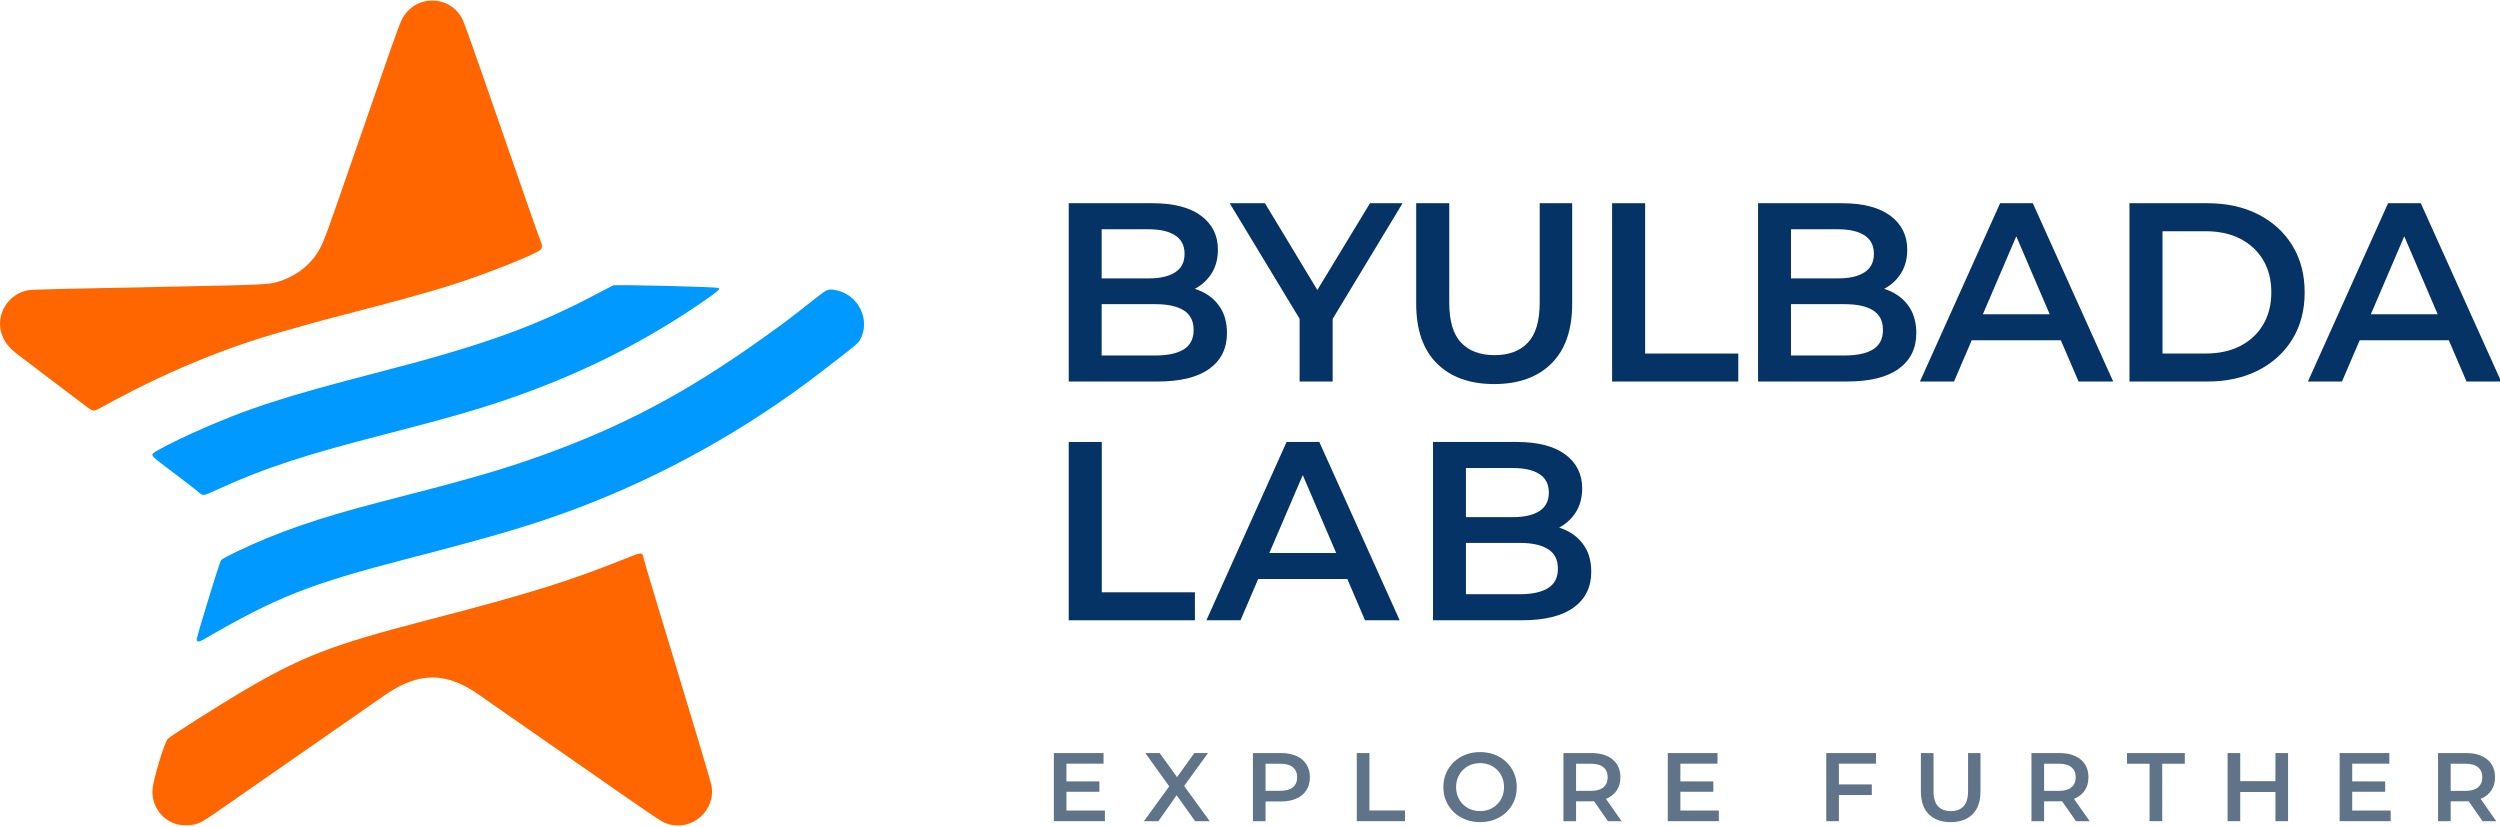
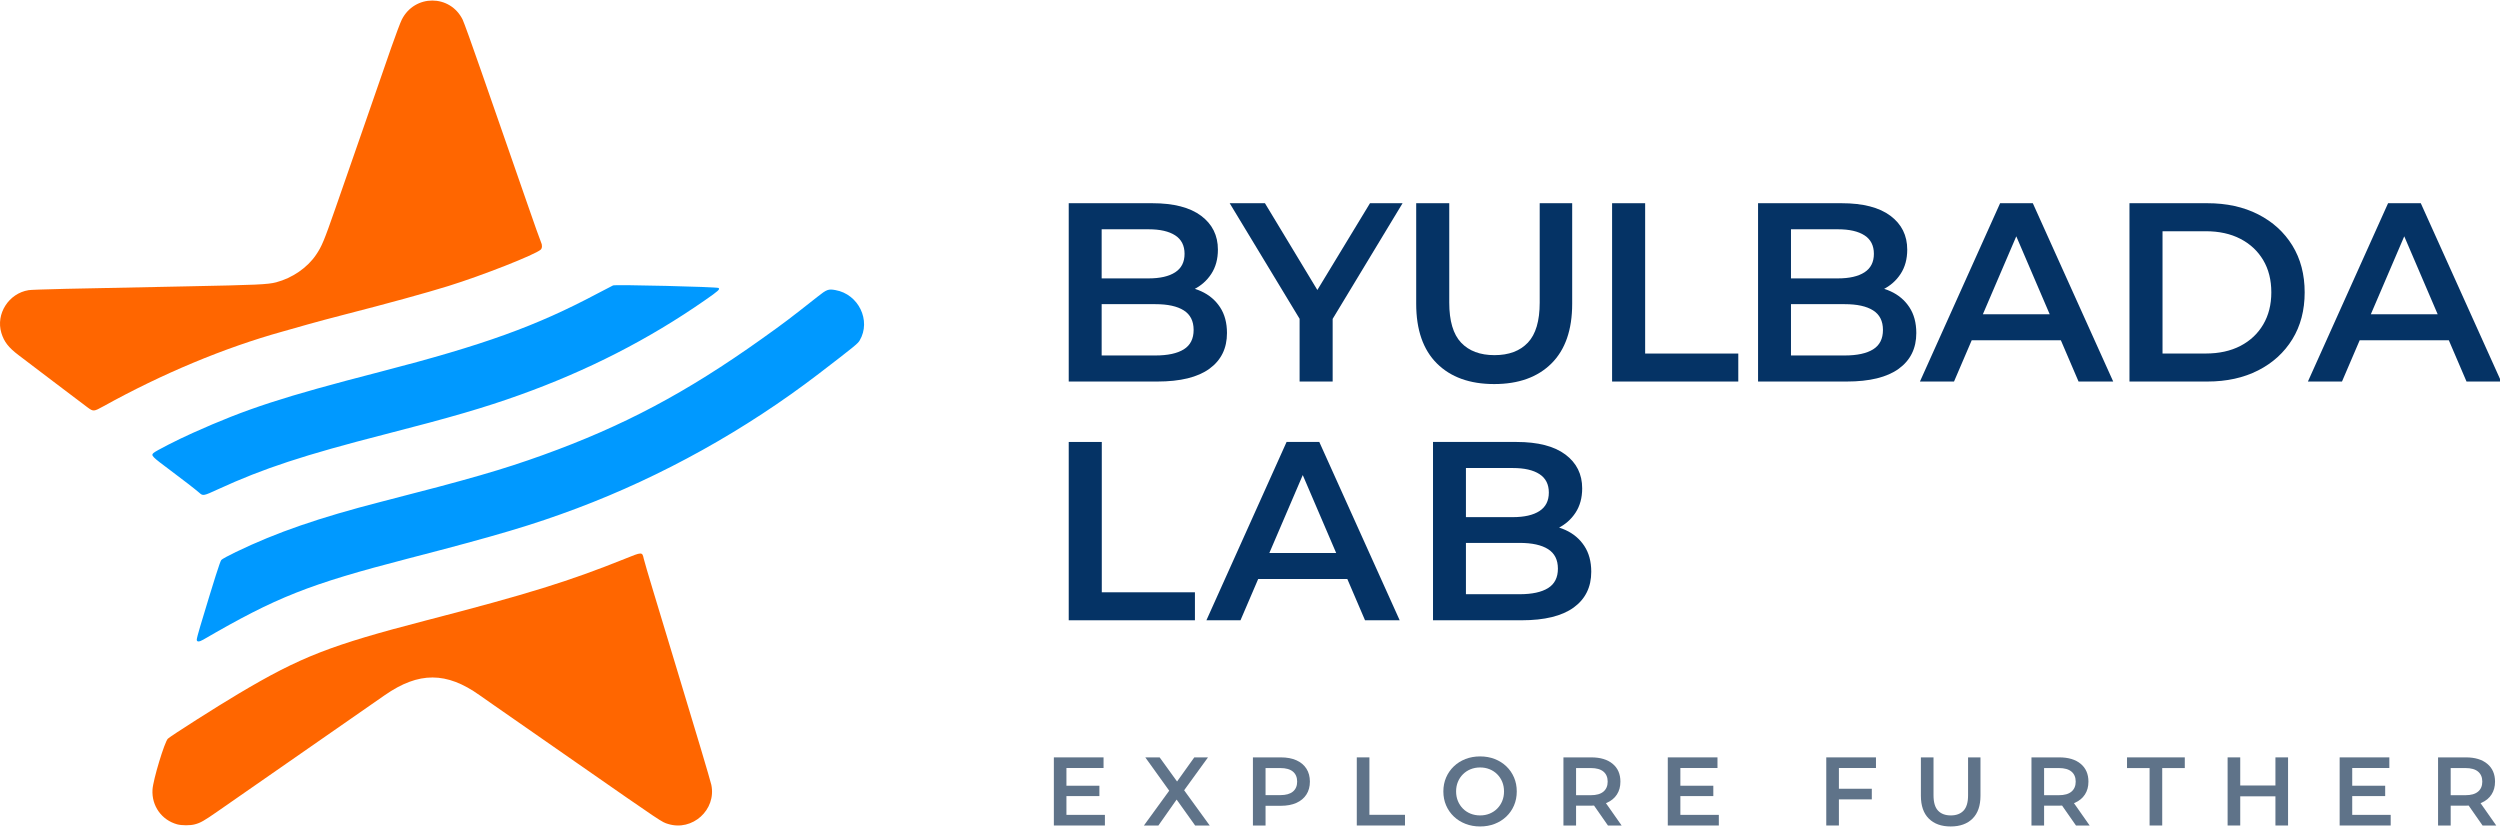
<svg xmlns="http://www.w3.org/2000/svg" viewBox="0 0 1256.18 414.51" width="1256" height="415" role="img" aria-label="BYULBADA LAB">
  <g transform="translate(-39.3962,-28.7216) scale(0.378787)">
    <path d="M339.0,1168.6C318.4,1162.9 305.0,1144.1 306.3,1122.6C307.0,1109.8 322.3,1059.2 326.7,1055.0C330.4,1051.4 392.5,1011.9 420.5,995.3C502.9,946.3 542.3,931.0 670.0,897.9C804.3,863.1 858.7,846.2 932.6,816.5C956.1,807.0 955.9,807.0 958.0,816.4C958.6,819.1 964.2,838.4 970.6,859.4C988.1,917.3 997.6,948.9 1003.0,966.5C1026.5,1043.8 1046.4,1110.5 1047.6,1116.2C1054.5,1149.3 1022.5,1178.2 990.2,1168.1C981.7,1165.5 984.5,1167.4 870.0,1087.7C813.1,1048.1 762.9,1013.2 758.5,1010.1C754.1,1007.1 746.0,1001.4 740.5,997.5C696.3,966.0 659.6,965.9 614.5,997.2C602.8,1005.3 414.9,1136.0 392.0,1151.9C374.9,1163.8 369.9,1166.7 362.5,1168.6C356.4,1170.3 345.0,1170.2 339.0,1168.6ZM220.1,615.5C216.7,613.0 196.1,597.4 174.2,580.8C152.4,564.2 131.8,548.6 128.5,546.1C115.3,536.1 109.4,528.5 105.8,516.7C98.2,491.5 115.6,464.2 142.0,460.0C147.9,459.1 197.8,457.9 350.0,455.0C445.8,453.1 458.9,452.5 470.3,449.6C491.8,443.9 511.6,430.3 523.2,413.2C530.9,401.9 533.9,394.6 549.1,351.0C556.8,328.7 574.2,278.8 587.7,240.0C601.1,201.2 617.0,155.5 622.9,138.5C628.9,121.4 635.2,104.6 637.0,101.1C654.0,67.4 701.0,67.4 717.7,101.1C719.4,104.6 730.4,134.9 742.0,168.5C753.6,202.1 768.1,243.7 774.2,261.0C780.2,278.3 793.0,315.2 802.7,343.0C812.3,370.8 820.8,394.7 821.6,396.2C823.5,399.9 823.4,404.4 821.2,406.3C813.9,412.9 743.7,440.6 698.5,454.6C670.3,463.4 616.4,478.2 562.5,492.0C544.9,496.5 522.2,502.6 512.0,505.5C501.8,508.4 486.8,512.7 478.5,515.0C401.6,536.4 319.5,570.7 241.5,613.9C228.3,621.2 227.9,621.2 220.1,615.5Z" fill="#ff6600" />
    <path d="M365.0,923.6C365.0,922.3 367.0,914.5 369.5,906.3C388.6,842.8 395.9,819.8 397.6,817.9C398.6,816.7 407.4,811.9 417.0,807.3C471.2,781.2 526.8,762.0 610.0,740.6C727.5,710.5 770.7,698.0 824.0,678.8C930.8,640.3 1014.0,596.2 1114.5,524.6C1145.5,502.5 1150.7,498.5 1188.5,468.7C1200.7,459.0 1202.9,458.2 1212.2,459.9C1242.9,465.3 1259.9,500.4 1244.4,526.7C1241.9,531.0 1237.4,534.6 1190.0,571.0C1092.7,645.5 982.4,706.9 869.1,749.5C811.1,771.3 764.1,785.3 645.5,816.0C513.5,850.2 470.9,867.1 373.5,923.7C368.1,926.8 365.0,926.8 365.0,923.6ZM368.3,728.7C363.5,724.5 346.1,711.0 330.5,699.4C305.3,680.6 304.1,679.4 307.6,676.0C310.3,673.4 339.3,658.5 359.5,649.5C431.4,617.2 478.3,601.9 609.5,568.0C746.3,532.6 815.2,507.7 896.3,464.6C906.9,459.0 916.3,454.1 917.3,453.7C920.8,452.4 1054.8,455.6 1057.1,457.1C1059.6,458.6 1056.9,461.1 1039.4,473.2C964.6,525.3 883.3,566.8 793.5,599.0C747.0,615.7 702.5,628.7 615.5,651.0C506.8,678.9 453.6,696.4 393.3,724.1C373.8,733.1 373.3,733.2 368.3,728.7Z" fill="#0099ff" />
  </g>
  <path d="M537.006 191.436V101.836H578.971Q595.079 101.836 603.521 108.15Q611.963 114.463 611.963 125.149Q611.963 132.267 608.633 137.356Q605.302 142.446 599.75 145.183Q594.198 147.921 587.603 147.921L589.94 143.349Q597.539 143.349 603.539 146.07Q609.539 148.792 613.03 154.081Q616.521 159.37 616.521 167.067Q616.521 178.603 607.693 185.02Q598.865 191.436 581.531 191.436ZM553.551 178.341H580.531Q589.87 178.341 594.817 175.267Q599.765 172.193 599.765 165.505Q599.765 158.817 594.817 155.688Q589.87 152.559 580.531 152.559H552.283V139.612H577.104Q585.79 139.612 590.499 136.547Q595.207 133.481 595.207 127.272Q595.207 121.046 590.499 117.989Q585.79 114.932 577.104 114.932H553.551Z" fill="#053365" />
  <path d="M653.011 191.436V156.041L656.803 166.176L617.882 101.836H635.6L666.909 153.683H656.931L688.384 101.836H704.752L665.864 166.176L669.622 156.041V191.436Z" fill="#053365" />
  <path d="M750.788 192.704Q732.409 192.704 722.003 182.348Q711.598 171.993 711.598 152.342V101.836H728.209V151.781Q728.209 165.587 734.15 171.881Q740.091 178.175 750.932 178.175Q761.79 178.175 767.723 171.881Q773.656 165.587 773.656 151.781V101.836H789.978V152.342Q789.978 171.993 779.572 182.348Q769.167 192.704 750.788 192.704Z" fill="#053365" />
  <path d="M810.03 191.436V101.836H826.641V177.374H873.441V191.436Z" fill="#053365" />
  <path d="M883.374 191.436V101.836H925.339Q941.447 101.836 949.889 108.15Q958.331 114.463 958.331 125.149Q958.331 132.267 955.001 137.356Q951.67 142.446 946.118 145.183Q940.566 147.921 933.971 147.921L936.308 143.349Q943.907 143.349 949.907 146.07Q955.907 148.792 959.398 154.081Q962.889 159.37 962.889 167.067Q962.889 178.603 954.061 185.02Q945.233 191.436 927.899 191.436ZM899.919 178.341H926.899Q936.238 178.341 941.185 175.267Q946.133 172.193 946.133 165.505Q946.133 158.817 941.185 155.688Q936.238 152.559 926.899 152.559H898.651V139.612H923.472Q932.158 139.612 936.867 136.547Q941.575 133.481 941.575 127.272Q941.575 121.046 936.867 117.989Q932.158 114.932 923.472 114.932H899.919Z" fill="#053365" />
  <path d="M964.716 191.436 1004.999 101.836H1021.433L1061.827 191.436H1044.414L1009.802 110.712H1016.452L981.84 191.436ZM983.332 170.694 987.78 157.627H1036.128L1040.688 170.694Z" fill="#053365" />
  <path d="M1069.998 191.436V101.836H1109.142Q1123.673 101.836 1134.675 107.444Q1145.676 113.051 1151.854 123.091Q1158.031 133.13 1158.031 146.636Q1158.031 160.126 1151.854 170.174Q1145.676 180.222 1134.675 185.829Q1123.673 191.436 1109.142 191.436ZM1086.609 177.358H1108.308Q1118.386 177.358 1125.749 173.533Q1133.113 169.707 1137.194 162.79Q1141.275 155.872 1141.275 146.636Q1141.275 137.273 1137.194 130.419Q1133.113 123.566 1125.749 119.74Q1118.386 115.915 1108.308 115.915H1086.609Z" fill="#053365" />
  <path d="M1159.66 191.436 1199.943 101.836H1216.377L1256.771 191.436H1239.358L1204.746 110.712H1211.396L1176.784 191.436ZM1178.276 170.694 1182.724 157.627H1231.072L1235.632 170.694Z" fill="#053365" />
  <path d="M537.006 311.398V221.798H553.617V297.336H600.417V311.398Z" fill="#053365" />
  <path d="M606.188 311.398 646.471 221.798H662.905L703.299 311.398H685.886L651.274 230.673H657.924L623.312 311.398ZM624.804 290.655 629.252 277.588H677.6L682.16 290.655Z" fill="#053365" />
  <path d="M720.046 311.398V221.798H762.011Q778.119 221.798 786.561 228.111Q795.003 234.425 795.003 245.111Q795.003 252.229 791.673 257.318Q788.342 262.407 782.79 265.145Q777.238 267.883 770.643 267.883L772.98 263.311Q780.579 263.311 786.579 266.032Q792.579 268.753 796.07 274.043Q799.561 279.332 799.561 287.028Q799.561 298.565 790.733 304.982Q781.905 311.398 764.571 311.398ZM736.591 298.302H763.571Q772.91 298.302 777.857 295.229Q782.805 292.155 782.805 285.467Q782.805 278.779 777.857 275.65Q772.91 272.52 763.571 272.52H735.323V259.574H760.144Q768.83 259.574 773.539 256.508Q778.247 253.443 778.247 247.234Q778.247 241.008 773.539 237.951Q768.83 234.894 760.144 234.894H736.591Z" fill="#053365" />
-   <path d="M529.535 412.339V378.112H554.504V383.452H535.855V406.999H555.183V412.339ZM535.371 397.562V392.357H552.415V397.562Z" fill="#5F7389" />
-   <path d="M574.785 412.339 589.231 392.468 589.225 397.257 575.48 378.112H582.69L592.914 392.272L589.943 392.321L600.098 378.112H606.983L593.324 396.945V392.332L607.845 412.339H600.518L589.783 397.294L592.644 397.287L582.063 412.339Z" fill="#5F7389" />
-   <path d="M629.559 412.339V378.112H643.61Q648.146 378.112 651.408 379.57Q654.67 381.028 656.428 383.767Q658.186 386.506 658.186 390.296Q658.186 394.044 656.428 396.78Q654.67 399.516 651.408 400.977Q648.146 402.439 643.61 402.439H633.069L635.904 399.501V412.339ZM635.904 400.176 633.069 397.073H643.345Q647.529 397.073 649.657 395.295Q651.785 393.517 651.785 390.296Q651.785 387.034 649.657 385.255Q647.529 383.477 643.345 383.477H633.069L635.904 380.374Z" fill="#5F7389" />
-   <path d="M681.747 412.339V378.112H688.092V406.967H705.97V412.339Z" fill="#5F7389" />
-   <path d="M743.723 412.823Q739.744 412.823 736.36 411.503Q732.976 410.183 730.491 407.805Q728.006 405.427 726.627 402.226Q725.248 399.024 725.248 395.222Q725.248 391.42 726.627 388.223Q728.006 385.026 730.496 382.641Q732.987 380.255 736.355 378.941Q739.724 377.627 743.711 377.627Q747.703 377.627 751.057 378.934Q754.411 380.24 756.892 382.612Q759.374 384.983 760.752 388.195Q762.131 391.407 762.131 395.227Q762.131 399.046 760.752 402.258Q759.374 405.47 756.892 407.84Q754.411 410.21 751.057 411.517Q747.703 412.823 743.723 412.823ZM743.711 407.273Q746.304 407.273 748.488 406.382Q750.672 405.491 752.295 403.865Q753.918 402.239 754.824 400.041Q755.73 397.843 755.73 395.212Q755.73 392.582 754.829 390.4Q753.928 388.219 752.303 386.591Q750.678 384.962 748.491 384.07Q746.304 383.177 743.711 383.177Q741.118 383.177 738.921 384.071Q736.724 384.965 735.092 386.596Q733.46 388.227 732.555 390.412Q731.649 392.596 731.649 395.211Q731.649 397.826 732.553 400.024Q733.456 402.222 735.085 403.863Q736.713 405.504 738.915 406.388Q741.118 407.273 743.711 407.273Z" fill="#5F7389" />
-   <path d="M785.584 412.339V378.112H799.572Q806.423 378.112 810.317 381.349Q814.211 384.587 814.211 390.296Q814.211 394.044 812.454 396.756Q810.696 399.467 807.434 400.919Q804.172 402.371 799.635 402.371H789.095L791.93 399.501V412.339ZM807.945 412.339 799.279 399.913H806.096L814.817 412.339ZM791.93 400.176 789.095 397.116H799.37Q803.554 397.116 805.683 395.316Q807.811 393.517 807.811 390.296Q807.811 387.034 805.683 385.255Q803.554 383.477 799.37 383.477H789.095L791.93 380.374Z" fill="#5F7389" />
-   <path d="M838.016 412.339V378.112H862.986V383.452H844.337V406.999H863.664V412.339ZM843.852 397.562V392.357H860.896V397.562Z" fill="#5F7389" />
-   <path d="M917.65 412.339V378.112H942.62V383.452H923.996V412.339ZM923.469 399.215V393.875H940.53V399.215Z" fill="#5F7389" />
-   <path d="M980.164 412.823Q973.143 412.823 969.168 408.867Q965.193 404.911 965.193 397.405V378.112H971.539V397.19Q971.539 402.464 973.808 404.869Q976.077 407.273 980.219 407.273Q984.367 407.273 986.633 404.869Q988.899 402.464 988.899 397.19V378.112H995.134V397.405Q995.134 404.911 991.159 408.867Q987.184 412.823 980.164 412.823Z" fill="#5F7389" />
-   <path d="M1020.755 412.339V378.112H1034.743Q1041.593 378.112 1045.488 381.349Q1049.382 384.587 1049.382 390.296Q1049.382 394.044 1047.624 396.756Q1045.866 399.467 1042.604 400.919Q1039.342 402.371 1034.806 402.371H1024.265L1027.1 399.501V412.339ZM1043.115 412.339 1034.45 399.913H1041.267L1049.988 412.339ZM1027.1 400.176 1024.265 397.116H1034.541Q1038.725 397.116 1040.853 395.316Q1042.981 393.517 1042.981 390.296Q1042.981 387.034 1040.853 385.255Q1038.725 383.477 1034.541 383.477H1024.265L1027.1 380.374Z" fill="#5F7389" />
-   <path d="M1080.108 412.339V383.484H1068.765V378.112H1097.797V383.484H1086.454V412.339Z" fill="#5F7389" />
-   <path d="M1143.341 412.339V378.112H1149.686V412.339ZM1119.311 412.339V378.112H1125.657V412.339ZM1125.13 397.68V392.239H1143.825V397.68Z" fill="#5F7389" />
-   <path d="M1175.607 412.339V378.112H1200.576V383.452H1181.927V406.999H1201.254V412.339ZM1181.442 397.562V392.357H1198.486V397.562Z" fill="#5F7389" />
-   <path d="M1225.056 412.339V378.112H1239.044Q1245.895 378.112 1249.789 381.349Q1253.683 384.587 1253.683 390.296Q1253.683 394.044 1251.925 396.756Q1250.168 399.467 1246.906 400.919Q1243.644 402.371 1239.107 402.371H1228.566L1231.402 399.501V412.339ZM1247.417 412.339 1238.751 399.913H1245.568L1254.289 412.339ZM1231.402 400.176 1228.566 397.116H1238.842Q1243.026 397.116 1245.154 395.316Q1247.283 393.517 1247.283 390.296Q1247.283 387.034 1245.154 385.255Q1243.026 383.477 1238.842 383.477H1228.566L1231.402 380.374Z" fill="#5F7389" />
+   <path d="M529.535 414.515V380.287H554.504V385.628H535.855V409.174H555.183V414.515ZM535.371 399.737V394.533H552.415V399.737Z" fill="#5F7389" />
+   <path d="M574.785 414.515 589.231 394.643 589.225 399.433 575.48 380.287H582.69L592.914 394.448L589.943 394.497L600.098 380.287H606.983L593.324 399.121V394.508L607.845 414.515H600.518L589.783 399.469L592.644 399.463L582.063 414.515Z" fill="#5F7389" />
+   <path d="M629.559 414.515V380.287H643.61Q648.146 380.287 651.408 381.746Q654.67 383.204 656.428 385.943Q658.186 388.682 658.186 392.472Q658.186 396.22 656.428 398.956Q654.67 401.692 651.408 403.153Q648.146 404.614 643.61 404.614H633.069L635.904 401.677V414.515ZM635.904 402.352 633.069 399.249H643.345Q647.529 399.249 649.657 397.471Q651.785 395.693 651.785 392.472Q651.785 389.209 649.657 387.431Q647.529 385.653 643.345 385.653H633.069L635.904 382.55Z" fill="#5F7389" />
+   <path d="M681.747 414.515V380.287H688.092V409.143H705.97V414.515Z" fill="#5F7389" />
+   <path d="M743.723 414.999Q739.744 414.999 736.36 413.679Q732.976 412.359 730.491 409.981Q728.006 407.603 726.627 404.401Q725.248 401.2 725.248 397.398Q725.248 393.596 726.627 390.399Q728.006 387.202 730.496 384.816Q732.987 382.431 736.355 381.117Q739.724 379.803 743.711 379.803Q747.703 379.803 751.057 381.11Q754.411 382.416 756.892 384.788Q759.374 387.159 760.752 390.371Q762.131 393.583 762.131 397.402Q762.131 401.222 760.752 404.434Q759.374 407.646 756.892 410.016Q754.411 412.386 751.057 413.692Q747.703 414.999 743.723 414.999ZM743.711 409.449Q746.304 409.449 748.488 408.558Q750.672 407.667 752.295 406.041Q753.918 404.415 754.824 402.217Q755.73 400.019 755.73 397.388Q755.73 394.758 754.829 392.576Q753.928 390.395 752.303 388.766Q750.678 387.138 748.491 386.246Q746.304 385.353 743.711 385.353Q741.118 385.353 738.921 386.247Q736.724 387.141 735.092 388.772Q733.46 390.402 732.555 392.587Q731.649 394.772 731.649 397.387Q731.649 400.002 732.553 402.2Q733.456 404.398 735.085 406.039Q736.713 407.679 738.915 408.564Q741.118 409.449 743.711 409.449Z" fill="#5F7389" />
+   <path d="M785.584 414.515V380.287H799.572Q806.423 380.287 810.317 383.525Q814.211 386.762 814.211 392.472Q814.211 396.22 812.454 398.931Q810.696 401.643 807.434 403.095Q804.172 404.547 799.635 404.547H789.095L791.93 401.677V414.515ZM807.945 414.515 799.279 402.089H806.096L814.817 414.515ZM791.93 402.352 789.095 399.291H799.37Q803.554 399.291 805.683 397.492Q807.811 395.693 807.811 392.472Q807.811 389.209 805.683 387.431Q803.554 385.653 799.37 385.653H789.095L791.93 382.55Z" fill="#5F7389" />
+   <path d="M838.016 414.515V380.287H862.986V385.628H844.337V409.174H863.664V414.515ZM843.852 399.737V394.533H860.896V399.737Z" fill="#5F7389" />
+   <path d="M917.65 414.515V380.287H942.62V385.628H923.996V414.515ZM923.469 401.391V396.05H940.53V401.391Z" fill="#5F7389" />
+   <path d="M980.164 414.999Q973.143 414.999 969.168 411.043Q965.193 407.087 965.193 399.581V380.287H971.539V399.366Q971.539 404.64 973.808 407.044Q976.077 409.449 980.219 409.449Q984.367 409.449 986.633 407.044Q988.899 404.64 988.899 399.366V380.287H995.134V399.581Q995.134 407.087 991.159 411.043Q987.184 414.999 980.164 414.999Z" fill="#5F7389" />
+   <path d="M1020.755 414.515V380.287H1034.743Q1041.593 380.287 1045.488 383.525Q1049.382 386.762 1049.382 392.472Q1049.382 396.22 1047.624 398.931Q1045.866 401.643 1042.604 403.095Q1039.342 404.547 1034.806 404.547H1024.265L1027.1 401.677V414.515ZM1043.115 414.515 1034.45 402.089H1041.267L1049.988 414.515ZM1027.1 402.352 1024.265 399.291H1034.541Q1038.725 399.291 1040.853 397.492Q1042.981 395.693 1042.981 392.472Q1042.981 389.209 1040.853 387.431Q1038.725 385.653 1034.541 385.653H1024.265L1027.1 382.55Z" fill="#5F7389" />
+   <path d="M1080.108 414.515V385.659H1068.765V380.287H1097.797V385.659H1086.454V414.515Z" fill="#5F7389" />
+   <path d="M1143.341 414.515V380.287H1149.686V414.515ZM1119.311 414.515V380.287H1125.657V414.515ZM1125.13 399.856V394.415H1143.825V399.856Z" fill="#5F7389" />
+   <path d="M1175.607 414.515V380.287H1200.576V385.628H1181.927V409.174H1201.254V414.515ZM1181.442 399.737V394.533H1198.486V399.737Z" fill="#5F7389" />
+   <path d="M1225.056 414.515V380.287H1239.044Q1245.895 380.287 1249.789 383.525Q1253.683 386.762 1253.683 392.472Q1253.683 396.22 1251.925 398.931Q1250.168 401.643 1246.906 403.095Q1243.644 404.547 1239.107 404.547H1228.566L1231.402 401.677V414.515ZM1247.417 414.515 1238.751 402.089H1245.568L1254.289 414.515ZM1231.402 402.352 1228.566 399.291H1238.842Q1243.026 399.291 1245.154 397.492Q1247.283 395.693 1247.283 392.472Q1247.283 389.209 1245.154 387.431Q1243.026 385.653 1238.842 385.653H1228.566L1231.402 382.55Z" fill="#5F7389" />
</svg>
